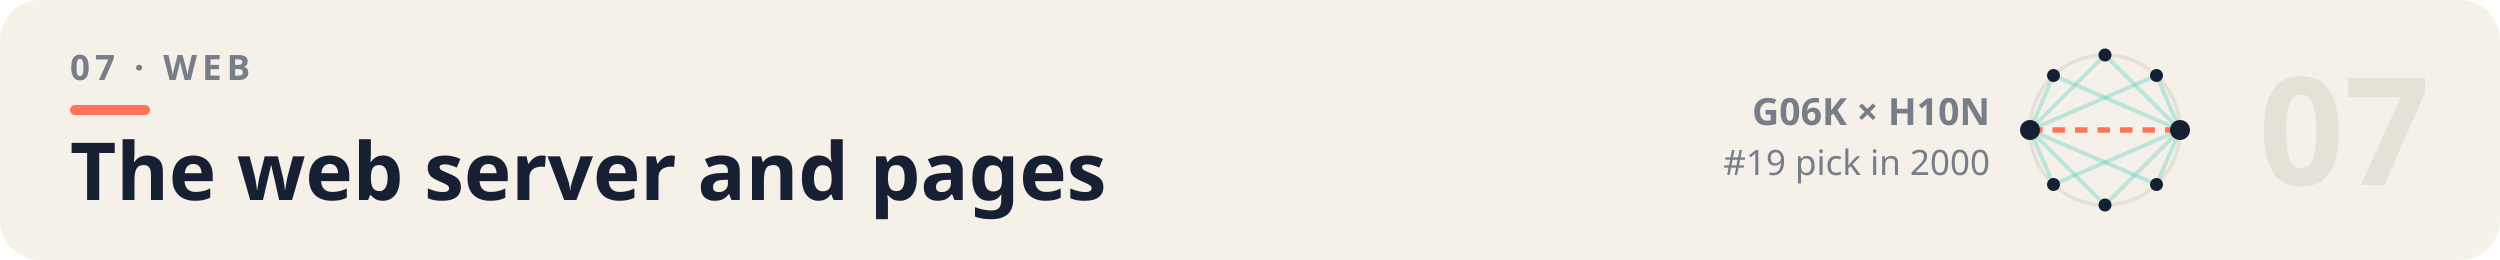
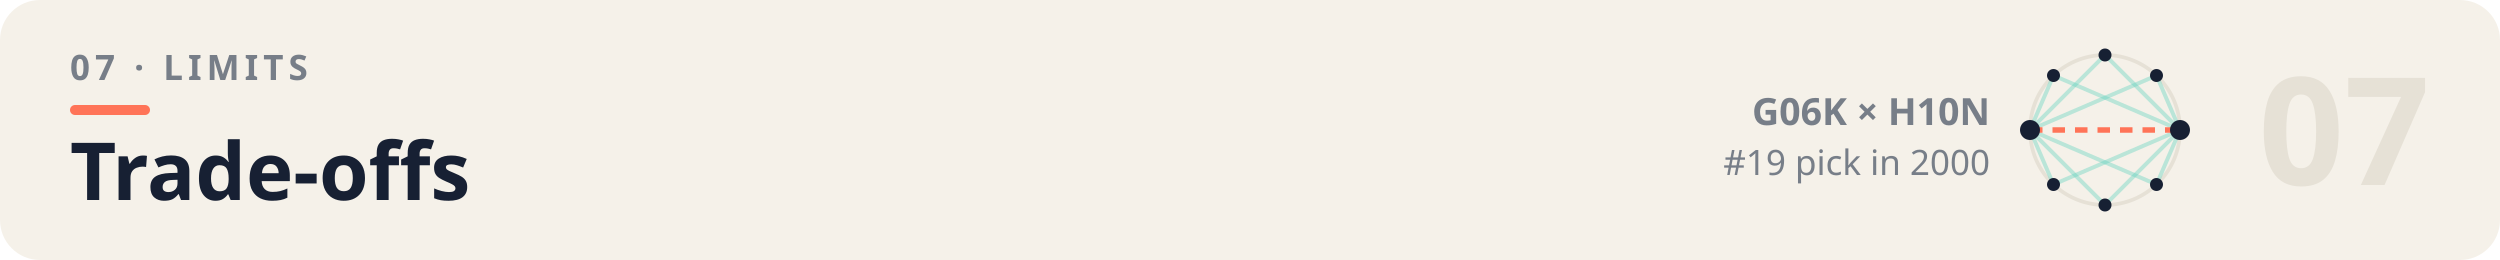
- <svg xmlns="http://www.w3.org/2000/svg" viewBox="0 0 1000 104" width="100%" role="img" aria-label="07. The web server and pages (drawn: G06K and H10N, the graph's #19 pick in 2000)">
+ <svg xmlns="http://www.w3.org/2000/svg" viewBox="0 0 1000 104" width="100%" role="img" aria-label="07. Trade-offs (drawn: G06K and H10N, the graph's #19 pick in 2000)">
  <rect x="0" y="0" width="1000" height="104" rx="16" fill="#F5F1E9" />
-   <text x="28" y="32" text-anchor="start" font-size="14" font-weight="600" letter-spacing="2" fill="#777E88" font-family="system-ui, -apple-system, 'Segoe UI', 'Noto Sans', Helvetica, Arial, sans-serif">07  ·  WEB</text>
+   <text x="28" y="32" text-anchor="start" font-size="14" font-weight="600" letter-spacing="2" fill="#777E88" font-family="system-ui, -apple-system, 'Segoe UI', 'Noto Sans', Helvetica, Arial, sans-serif">07  ·  LIMITS</text>
  <rect x="28" y="42" width="32" height="4" rx="2" fill="#FF7458" />
-   <text x="28" y="80" font-size="32" font-weight="700" fill="#172033" font-family="system-ui, -apple-system, 'Segoe UI', 'Noto Sans', Helvetica, Arial, sans-serif">The web server and pages</text>
+   <text x="28" y="80" font-size="32" font-weight="700" fill="#172033" font-family="system-ui, -apple-system, 'Segoe UI', 'Noto Sans', Helvetica, Arial, sans-serif">Trade-offs</text>
  <text x="796" y="50.0" text-anchor="end" font-size="15" font-weight="700" fill="#777E88" font-family="system-ui, -apple-system, 'Segoe UI', 'Noto Sans', Helvetica, Arial, sans-serif">G06K × H10N</text>
  <text x="796" y="70.0" text-anchor="end" font-size="14" fill="#777E88" font-family="system-ui, -apple-system, 'Segoe UI', 'Noto Sans', Helvetica, Arial, sans-serif">#19 pick in 2000</text>
  <circle cx="842" cy="52.0" r="30" fill="none" stroke="#E6E1D6" stroke-width="1.5" />
  <line x1="812.0" y1="52.0" x2="821.4" y2="30.2" stroke="#63D3BE" stroke-width="1.6" stroke-opacity="0.4" />
  <line x1="872.0" y1="52.0" x2="821.4" y2="30.2" stroke="#63D3BE" stroke-width="1.6" stroke-opacity="0.4" />
  <line x1="812.0" y1="52.0" x2="842.0" y2="22.0" stroke="#63D3BE" stroke-width="1.6" stroke-opacity="0.4" />
  <line x1="872.0" y1="52.0" x2="842.0" y2="22.0" stroke="#63D3BE" stroke-width="1.6" stroke-opacity="0.4" />
  <line x1="812.0" y1="52.0" x2="862.6" y2="30.2" stroke="#63D3BE" stroke-width="1.6" stroke-opacity="0.4" />
  <line x1="872.0" y1="52.0" x2="862.6" y2="30.2" stroke="#63D3BE" stroke-width="1.6" stroke-opacity="0.4" />
  <line x1="812.0" y1="52.0" x2="821.4" y2="73.8" stroke="#63D3BE" stroke-width="1.6" stroke-opacity="0.4" />
  <line x1="872.0" y1="52.0" x2="821.4" y2="73.8" stroke="#63D3BE" stroke-width="1.6" stroke-opacity="0.4" />
  <line x1="812.0" y1="52.0" x2="842.0" y2="82.0" stroke="#63D3BE" stroke-width="1.6" stroke-opacity="0.4" />
  <line x1="872.0" y1="52.0" x2="842.0" y2="82.0" stroke="#63D3BE" stroke-width="1.6" stroke-opacity="0.4" />
  <line x1="812.0" y1="52.0" x2="862.6" y2="73.8" stroke="#63D3BE" stroke-width="1.6" stroke-opacity="0.4" />
  <line x1="872.0" y1="52.0" x2="862.6" y2="73.8" stroke="#63D3BE" stroke-width="1.6" stroke-opacity="0.4" />
  <line x1="812" y1="52.0" x2="872" y2="52.0" stroke="#FF7458" stroke-width="2.2" stroke-dasharray="5 4" />
  <circle cx="821.4" cy="30.2" r="2.6" fill="#172033" />
  <circle cx="842.0" cy="22.0" r="2.6" fill="#172033" />
  <circle cx="862.6" cy="30.2" r="2.6" fill="#172033" />
  <circle cx="821.4" cy="73.8" r="2.6" fill="#172033" />
  <circle cx="842.0" cy="82.0" r="2.6" fill="#172033" />
  <circle cx="862.6" cy="73.8" r="2.6" fill="#172033" />
  <circle cx="812" cy="52.0" r="4" fill="#172033" />
  <circle cx="872" cy="52.0" r="4" fill="#172033" />
  <text x="972" y="74.0" text-anchor="end" font-size="60" font-weight="700" fill="#E6E1D6" font-family="system-ui, -apple-system, 'Segoe UI', 'Noto Sans', Helvetica, Arial, sans-serif">07</text>
</svg>
